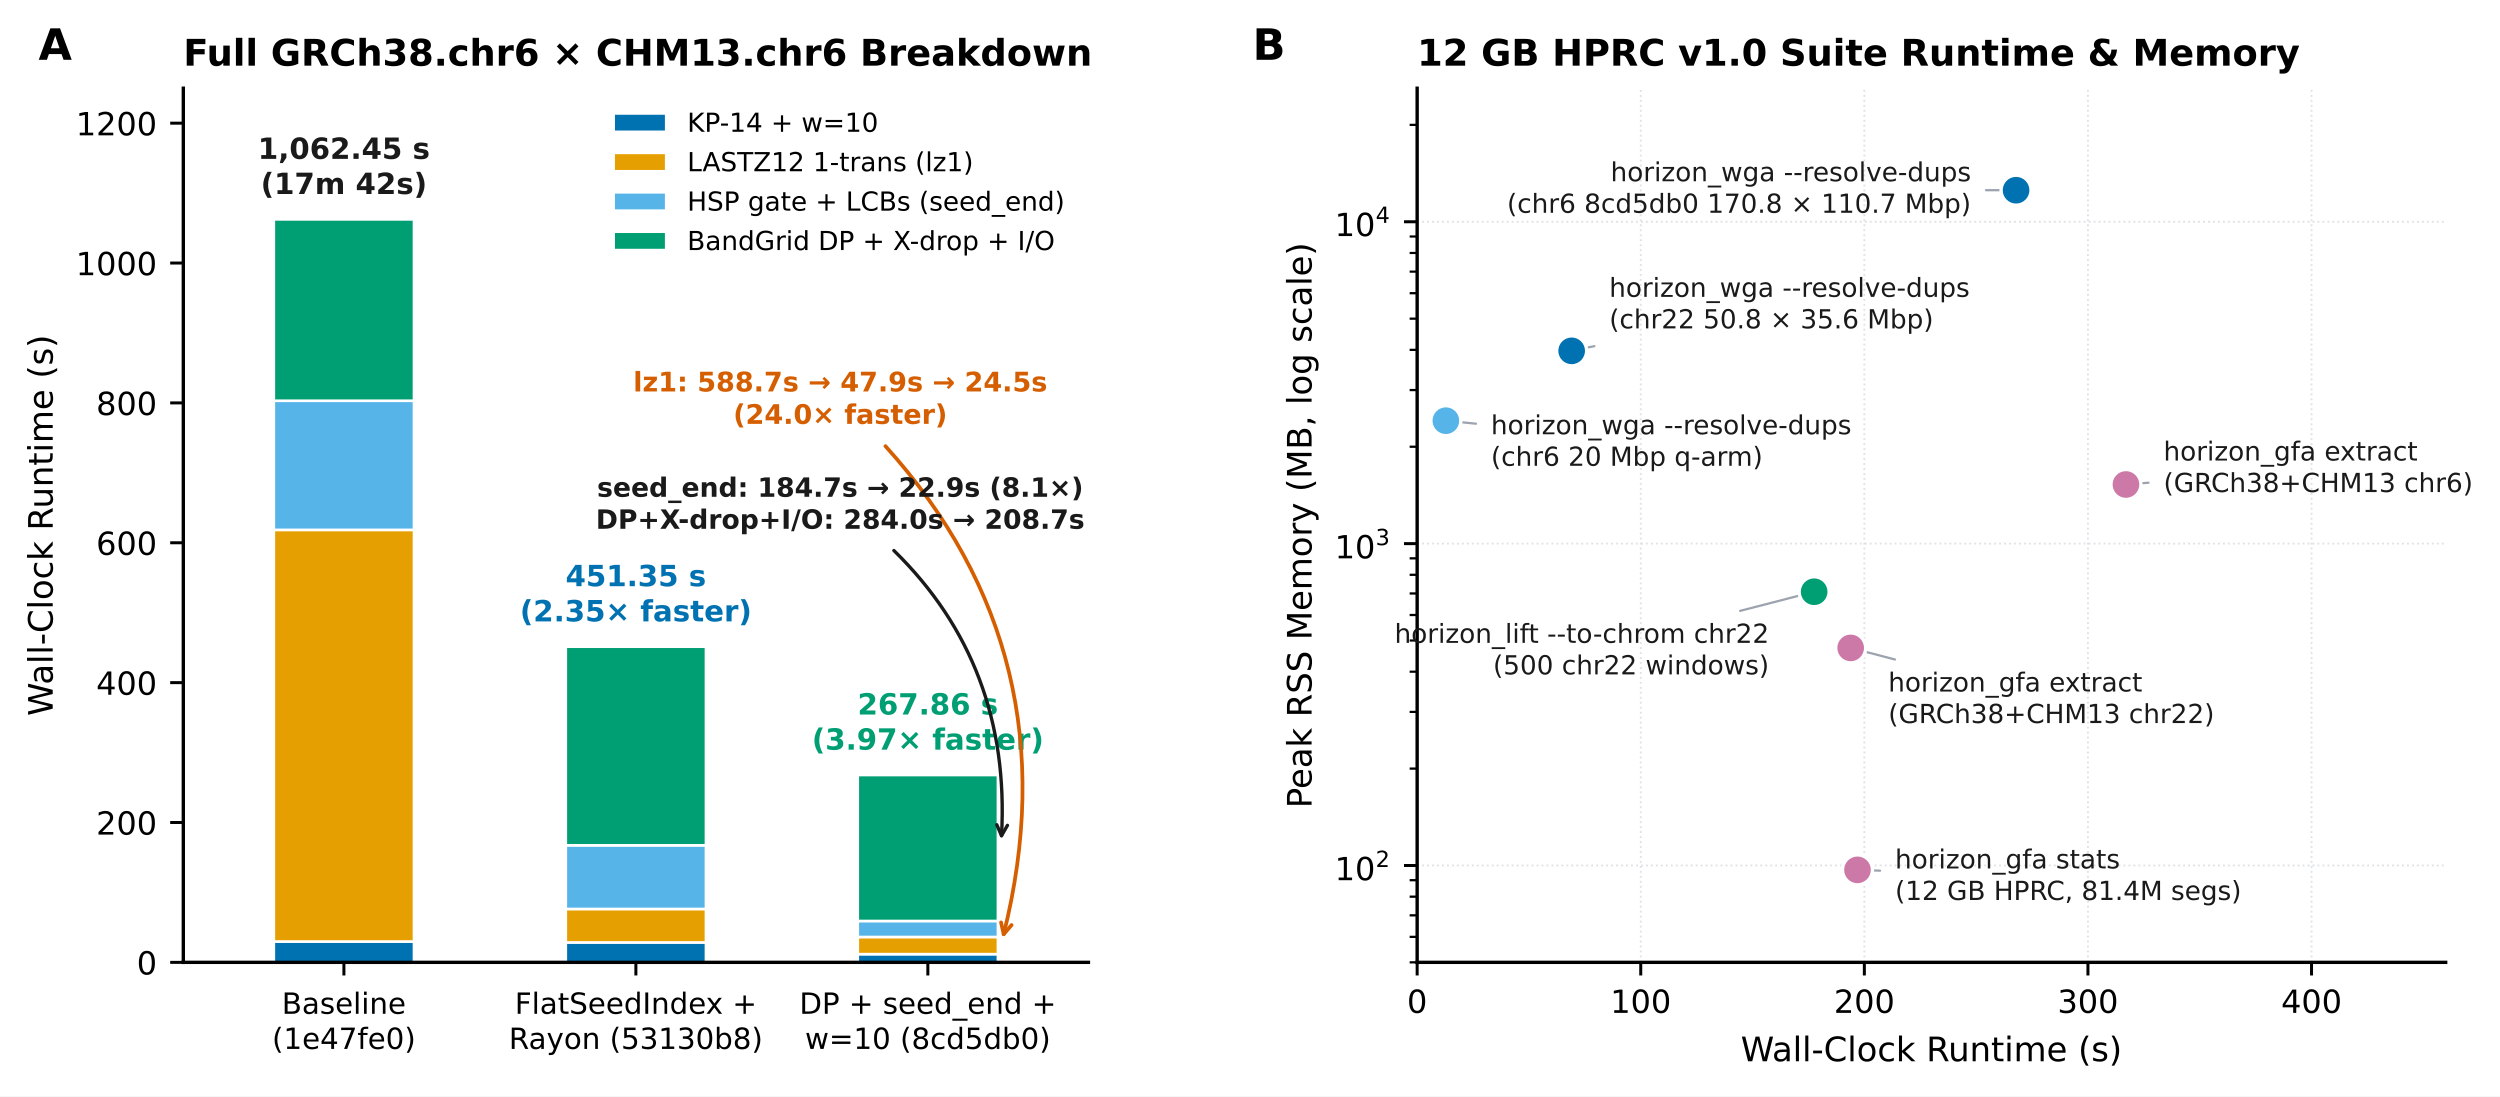
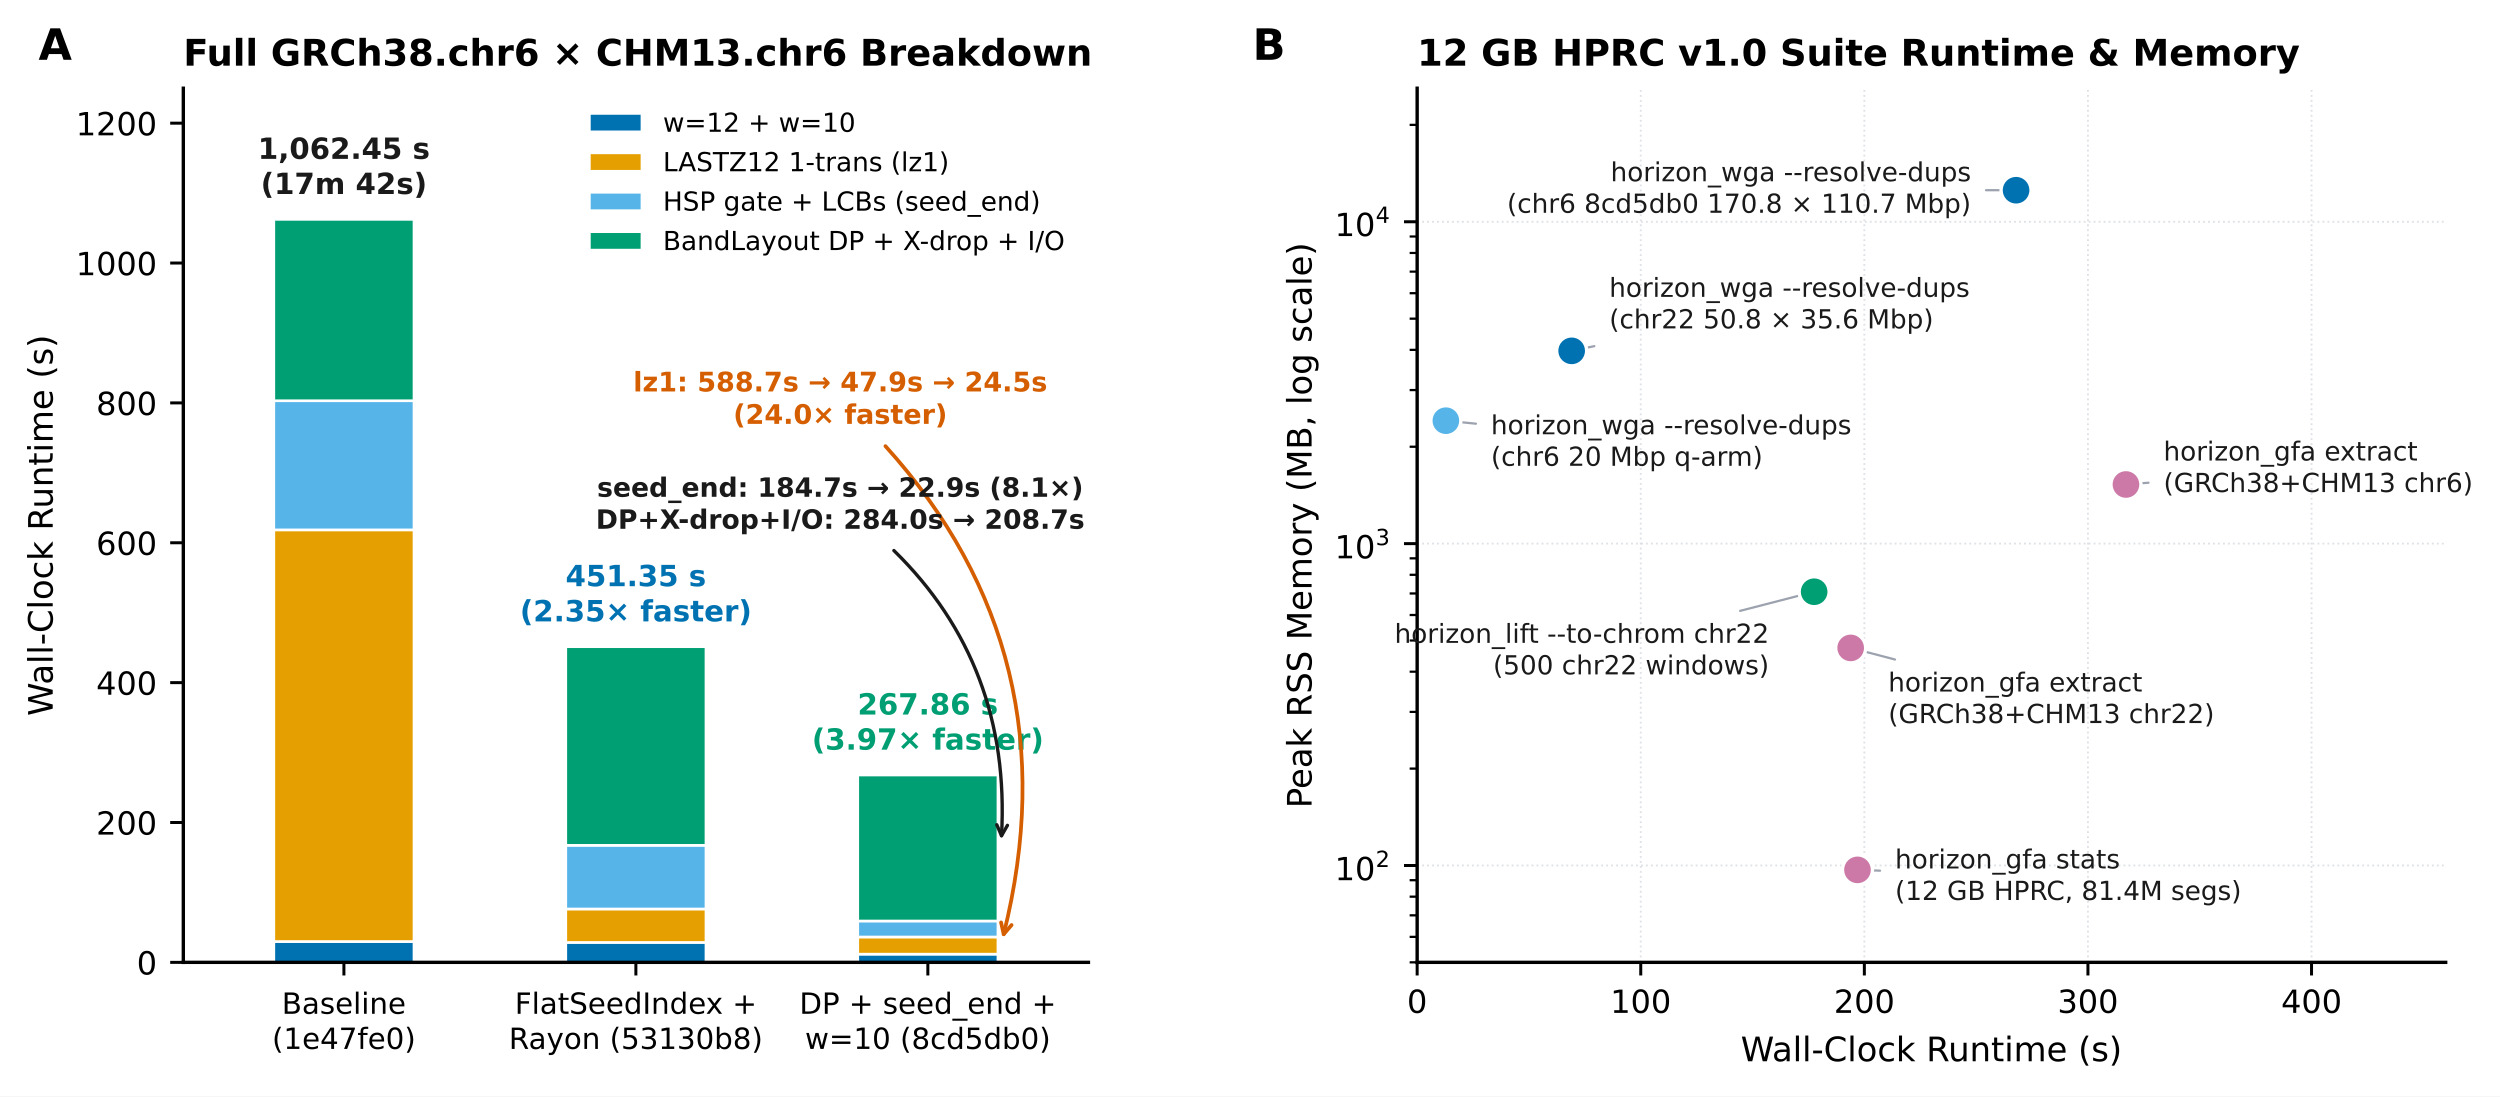
<svg xmlns="http://www.w3.org/2000/svg" xmlns:xlink="http://www.w3.org/1999/xlink" width="665.941pt" height="292.048pt" viewBox="0 0 665.941 292.048" version="1.1">
  <defs>
    <style type="text/css">*{stroke-linejoin: round; stroke-linecap: butt}</style>
  </defs>
  <g id="figure_1">
    <g id="patch_1">
      <path d="M 0 292.048  L 665.941 292.048  L 665.941 0  L 0 0  z " style="fill: #ffffff" />
    </g>
    <g id="axes_1">
      <g id="patch_2">
        <path d="M 48.833 256.347  L 289.933 256.347  L 289.933 23.499  L 48.833 23.499  z " style="fill: #ffffff" />
      </g>
      <g id="patch_3">
-         <path d="M 72.943 256.347  L 110.275 256.347  L 110.275 250.8  L 72.943 250.8  z " clip-path="url(#pcde3b44e47)" style="fill: #0072b2; stroke: #ffffff; stroke-width: 0.7; stroke-linejoin: miter" />
+         <path d="M 72.943 256.347  L 110.275 256.347  L 110.275 250.8  L 72.943 250.8  z " clip-path="url(#p9122eae757)" style="fill: #0072b2; stroke: #ffffff; stroke-width: 0.7; stroke-linejoin: miter" />
      </g>
      <g id="patch_4">
-         <path d="M 150.717 256.347  L 188.049 256.347  L 188.049 251.046  L 150.717 251.046  z " clip-path="url(#pcde3b44e47)" style="fill: #0072b2; stroke: #ffffff; stroke-width: 0.7; stroke-linejoin: miter" />
+         <path d="M 150.717 256.347  L 188.049 256.347  L 188.049 251.046  L 150.717 251.046  z " clip-path="url(#p9122eae757)" style="fill: #0072b2; stroke: #ffffff; stroke-width: 0.7; stroke-linejoin: miter" />
      </g>
      <g id="patch_5">
-         <path d="M 228.491 256.347  L 265.823 256.347  L 265.823 254.162  L 228.491 254.162  z " clip-path="url(#pcde3b44e47)" style="fill: #0072b2; stroke: #ffffff; stroke-width: 0.7; stroke-linejoin: miter" />
+         <path d="M 228.491 256.347  L 265.823 256.347  L 265.823 254.162  L 228.491 254.162  z " clip-path="url(#p9122eae757)" style="fill: #0072b2; stroke: #ffffff; stroke-width: 0.7; stroke-linejoin: miter" />
      </g>
      <g id="patch_6">
-         <path d="M 72.943 250.8  L 110.275 250.8  L 110.275 141.143  L 72.943 141.143  z " clip-path="url(#pcde3b44e47)" style="fill: #e69f00; stroke: #ffffff; stroke-width: 0.7; stroke-linejoin: miter" />
+         <path d="M 72.943 250.8  L 110.275 250.8  L 110.275 141.143  L 72.943 141.143  z " clip-path="url(#p9122eae757)" style="fill: #e69f00; stroke: #ffffff; stroke-width: 0.7; stroke-linejoin: miter" />
      </g>
      <g id="patch_7">
-         <path d="M 150.717 251.046  L 188.049 251.046  L 188.049 242.129  L 150.717 242.129  z " clip-path="url(#pcde3b44e47)" style="fill: #e69f00; stroke: #ffffff; stroke-width: 0.7; stroke-linejoin: miter" />
+         <path d="M 150.717 251.046  L 188.049 251.046  L 188.049 242.129  L 150.717 242.129  z " clip-path="url(#p9122eae757)" style="fill: #e69f00; stroke: #ffffff; stroke-width: 0.7; stroke-linejoin: miter" />
      </g>
      <g id="patch_8">
-         <path d="M 228.491 254.162  L 265.823 254.162  L 265.823 249.591  L 228.491 249.591  z " clip-path="url(#pcde3b44e47)" style="fill: #e69f00; stroke: #ffffff; stroke-width: 0.7; stroke-linejoin: miter" />
+         <path d="M 228.491 254.162  L 265.823 254.162  L 265.823 249.591  L 228.491 249.591  z " clip-path="url(#p9122eae757)" style="fill: #e69f00; stroke: #ffffff; stroke-width: 0.7; stroke-linejoin: miter" />
      </g>
      <g id="patch_9">
-         <path d="M 72.943 141.143  L 110.275 141.143  L 110.275 106.747  L 72.943 106.747  z " clip-path="url(#pcde3b44e47)" style="fill: #56b4e9; stroke: #ffffff; stroke-width: 0.7; stroke-linejoin: miter" />
+         <path d="M 72.943 141.143  L 110.275 141.143  L 110.275 106.747  L 72.943 106.747  z " clip-path="url(#p9122eae757)" style="fill: #56b4e9; stroke: #ffffff; stroke-width: 0.7; stroke-linejoin: miter" />
      </g>
      <g id="patch_10">
-         <path d="M 150.717 242.129  L 188.049 242.129  L 188.049 225.17  L 150.717 225.17  z " clip-path="url(#pcde3b44e47)" style="fill: #56b4e9; stroke: #ffffff; stroke-width: 0.7; stroke-linejoin: miter" />
+         <path d="M 150.717 242.129  L 188.049 242.129  L 188.049 225.17  L 150.717 225.17  z " clip-path="url(#p9122eae757)" style="fill: #56b4e9; stroke: #ffffff; stroke-width: 0.7; stroke-linejoin: miter" />
      </g>
      <g id="patch_11">
-         <path d="M 228.491 249.591  L 265.823 249.591  L 265.823 245.329  L 228.491 245.329  z " clip-path="url(#pcde3b44e47)" style="fill: #56b4e9; stroke: #ffffff; stroke-width: 0.7; stroke-linejoin: miter" />
+         <path d="M 228.491 249.591  L 265.823 249.591  L 265.823 245.329  L 228.491 245.329  z " clip-path="url(#p9122eae757)" style="fill: #56b4e9; stroke: #ffffff; stroke-width: 0.7; stroke-linejoin: miter" />
      </g>
      <g id="patch_12">
-         <path d="M 72.943 106.747  L 110.275 106.747  L 110.275 58.436  L 72.943 58.436  z " clip-path="url(#pcde3b44e47)" style="fill: #009e73; stroke: #ffffff; stroke-width: 0.7; stroke-linejoin: miter" />
+         <path d="M 72.943 106.747  L 110.275 106.747  L 110.275 58.436  L 72.943 58.436  z " clip-path="url(#p9122eae757)" style="fill: #009e73; stroke: #ffffff; stroke-width: 0.7; stroke-linejoin: miter" />
      </g>
      <g id="patch_13">
-         <path d="M 150.717 225.17  L 188.049 225.17  L 188.049 172.271  L 150.717 172.271  z " clip-path="url(#pcde3b44e47)" style="fill: #009e73; stroke: #ffffff; stroke-width: 0.7; stroke-linejoin: miter" />
+         <path d="M 150.717 225.17  L 188.049 225.17  L 188.049 172.271  L 150.717 172.271  z " clip-path="url(#p9122eae757)" style="fill: #009e73; stroke: #ffffff; stroke-width: 0.7; stroke-linejoin: miter" />
      </g>
      <g id="patch_14">
-         <path d="M 228.491 245.329  L 265.823 245.329  L 265.823 206.451  L 228.491 206.451  z " clip-path="url(#pcde3b44e47)" style="fill: #009e73; stroke: #ffffff; stroke-width: 0.7; stroke-linejoin: miter" />
+         <path d="M 228.491 245.329  L 265.823 245.329  L 265.823 206.451  L 228.491 206.451  z " clip-path="url(#p9122eae757)" style="fill: #009e73; stroke: #ffffff; stroke-width: 0.7; stroke-linejoin: miter" />
      </g>
      <g id="matplotlib.axis_1">
        <g id="xtick_1">
          <g id="line2d_1">
            <defs>
-               <path id="m3765f1ab04" d="M 0 0  L 0 3.5  " style="stroke: #000000; stroke-width: 0.8" />
+               <path id="m1810750695" d="M 0 0  L 0 3.5  " style="stroke: #000000; stroke-width: 0.8" />
            </defs>
            <g>
-               <use xlink:href="#m3765f1ab04" x="91.609" y="256.347" style="stroke: #000000; stroke-width: 0.8" />
+               <use xlink:href="#m1810750695" x="91.609" y="256.347" style="stroke: #000000; stroke-width: 0.8" />
            </g>
          </g>
          <g id="text_1">
            <text style="font-size: 7.8px; font-family: 'DejaVu Sans', 'Arial', 'Helvetica', sans-serif" transform="translate(75.07359 270.0549)">Baseline</text>
            <text style="font-size: 7.8px; font-family: 'DejaVu Sans', 'Arial', 'Helvetica', sans-serif" transform="translate(72.4679 279.417)">(1e47fe0)</text>
          </g>
        </g>
        <g id="xtick_2">
          <g id="line2d_2">
            <g>
-               <use xlink:href="#m3765f1ab04" x="169.383" y="256.347" style="stroke: #000000; stroke-width: 0.8" />
+               <use xlink:href="#m1810750695" x="169.383" y="256.347" style="stroke: #000000; stroke-width: 0.8" />
            </g>
          </g>
          <g id="text_2">
            <text style="font-size: 7.8px; font-family: 'DejaVu Sans', 'Arial', 'Helvetica', sans-serif" transform="translate(137.1411 270.0549)">FlatSeedIndex +</text>
            <text style="font-size: 7.8px; font-family: 'DejaVu Sans', 'Arial', 'Helvetica', sans-serif" transform="translate(135.5561 279.417)">Rayon (53130b8)</text>
          </g>
        </g>
        <g id="xtick_3">
          <g id="line2d_3">
            <g>
-               <use xlink:href="#m3765f1ab04" x="247.157" y="256.347" style="stroke: #000000; stroke-width: 0.8" />
+               <use xlink:href="#m1810750695" x="247.157" y="256.347" style="stroke: #000000; stroke-width: 0.8" />
            </g>
          </g>
          <g id="text_3">
            <text style="font-size: 7.8px; font-family: 'DejaVu Sans', 'Arial', 'Helvetica', sans-serif" transform="translate(212.9439 270.0549)">DP + seed_end +</text>
            <text style="font-size: 7.8px; font-family: 'DejaVu Sans', 'Arial', 'Helvetica', sans-serif" transform="translate(214.4381 279.417)">w=10 (8cd5db0)</text>
          </g>
        </g>
      </g>
      <g id="matplotlib.axis_2">
        <g id="ytick_1">
          <g id="line2d_4">
            <defs>
-               <path id="m24646a1b8f" d="M 0 0  L -3.5 0  " style="stroke: #000000; stroke-width: 0.8" />
+               <path id="mf5590e91df" d="M 0 0  L -3.5 0  " style="stroke: #000000; stroke-width: 0.8" />
            </defs>
            <g>
-               <use xlink:href="#m24646a1b8f" x="48.833" y="256.347" style="stroke: #000000; stroke-width: 0.8" />
+               <use xlink:href="#mf5590e91df" x="48.833" y="256.347" style="stroke: #000000; stroke-width: 0.8" />
            </g>
          </g>
          <g id="text_4">
            <text style="font-size: 8.5px; font-family: 'DejaVu Sans', 'Arial', 'Helvetica', sans-serif; text-anchor: end" x="41.833" y="259.576" transform="rotate(-0 41.8332 259.5764)">0</text>
          </g>
        </g>
        <g id="ytick_2">
          <g id="line2d_5">
            <g>
-               <use xlink:href="#m24646a1b8f" x="48.833" y="219.092" style="stroke: #000000; stroke-width: 0.8" />
+               <use xlink:href="#mf5590e91df" x="48.833" y="219.092" style="stroke: #000000; stroke-width: 0.8" />
            </g>
          </g>
          <g id="text_5">
            <text style="font-size: 8.5px; font-family: 'DejaVu Sans', 'Arial', 'Helvetica', sans-serif; text-anchor: end" x="41.833" y="222.321" transform="rotate(-0 41.8332 222.3207)">200</text>
          </g>
        </g>
        <g id="ytick_3">
          <g id="line2d_6">
            <g>
-               <use xlink:href="#m24646a1b8f" x="48.833" y="181.836" style="stroke: #000000; stroke-width: 0.8" />
+               <use xlink:href="#mf5590e91df" x="48.833" y="181.836" style="stroke: #000000; stroke-width: 0.8" />
            </g>
          </g>
          <g id="text_6">
            <text style="font-size: 8.5px; font-family: 'DejaVu Sans', 'Arial', 'Helvetica', sans-serif; text-anchor: end" x="41.833" y="185.065" transform="rotate(-0 41.8332 185.065)">400</text>
          </g>
        </g>
        <g id="ytick_4">
          <g id="line2d_7">
            <g>
-               <use xlink:href="#m24646a1b8f" x="48.833" y="144.58" style="stroke: #000000; stroke-width: 0.8" />
+               <use xlink:href="#mf5590e91df" x="48.833" y="144.58" style="stroke: #000000; stroke-width: 0.8" />
            </g>
          </g>
          <g id="text_7">
            <text style="font-size: 8.5px; font-family: 'DejaVu Sans', 'Arial', 'Helvetica', sans-serif; text-anchor: end" x="41.833" y="147.809" transform="rotate(-0 41.8332 147.8093)">600</text>
          </g>
        </g>
        <g id="ytick_5">
          <g id="line2d_8">
            <g>
-               <use xlink:href="#m24646a1b8f" x="48.833" y="107.325" style="stroke: #000000; stroke-width: 0.8" />
+               <use xlink:href="#mf5590e91df" x="48.833" y="107.325" style="stroke: #000000; stroke-width: 0.8" />
            </g>
          </g>
          <g id="text_8">
            <text style="font-size: 8.5px; font-family: 'DejaVu Sans', 'Arial', 'Helvetica', sans-serif; text-anchor: end" x="41.833" y="110.554" transform="rotate(-0 41.8332 110.5536)">800</text>
          </g>
        </g>
        <g id="ytick_6">
          <g id="line2d_9">
            <g>
-               <use xlink:href="#m24646a1b8f" x="48.833" y="70.069" style="stroke: #000000; stroke-width: 0.8" />
+               <use xlink:href="#mf5590e91df" x="48.833" y="70.069" style="stroke: #000000; stroke-width: 0.8" />
            </g>
          </g>
          <g id="text_9">
            <text style="font-size: 8.5px; font-family: 'DejaVu Sans', 'Arial', 'Helvetica', sans-serif; text-anchor: end" x="41.833" y="73.298" transform="rotate(-0 41.8332 73.29796)">1000</text>
          </g>
        </g>
        <g id="ytick_7">
          <g id="line2d_10">
            <g>
-               <use xlink:href="#m24646a1b8f" x="48.833" y="32.813" style="stroke: #000000; stroke-width: 0.8" />
+               <use xlink:href="#mf5590e91df" x="48.833" y="32.813" style="stroke: #000000; stroke-width: 0.8" />
            </g>
          </g>
          <g id="text_10">
            <text style="font-size: 8.5px; font-family: 'DejaVu Sans', 'Arial', 'Helvetica', sans-serif; text-anchor: end" x="41.833" y="36.042" transform="rotate(-0 41.8332 36.04228)">1200</text>
          </g>
        </g>
        <g id="text_11">
          <text style="font-size: 9px; font-family: 'DejaVu Sans', 'Arial', 'Helvetica', sans-serif; text-anchor: middle" x="14.039" y="139.923" transform="rotate(-90 14.03859 139.9234)">Wall-Clock Runtime (s)</text>
        </g>
      </g>
      <g id="patch_15">
        <path d="M 48.833 256.347  L 48.833 23.499  " style="fill: none; stroke: #000000; stroke-width: 0.9; stroke-linejoin: miter; stroke-linecap: square" />
      </g>
      <g id="patch_16">
        <path d="M 48.833 256.347  L 289.933 256.347  " style="fill: none; stroke: #000000; stroke-width: 0.9; stroke-linejoin: miter; stroke-linecap: square" />
      </g>
      <g id="text_12">
        <text style="font-weight: 700; font-size: 7.8px; font-family: 'DejaVu Sans', 'Arial', 'Helvetica', sans-serif; fill: #1a1a1a" transform="translate(68.68612 42.32164)">1,062.45 s</text>
        <text style="font-weight: 700; font-size: 7.8px; font-family: 'DejaVu Sans', 'Arial', 'Helvetica', sans-serif; fill: #1a1a1a" transform="translate(69.44723 51.68316)">(17m 42s)</text>
      </g>
      <g id="text_13">
        <text style="font-weight: 700; font-size: 7.8px; font-family: 'DejaVu Sans', 'Arial', 'Helvetica', sans-serif; fill: #0072b2" transform="translate(150.6552 156.1558)">451.35 s</text>
        <text style="font-weight: 700; font-size: 7.8px; font-family: 'DejaVu Sans', 'Arial', 'Helvetica', sans-serif; fill: #0072b2" transform="translate(138.4884 165.5179)">(2.35× faster)</text>
      </g>
      <g id="text_14">
        <text style="font-weight: 700; font-size: 7.8px; font-family: 'DejaVu Sans', 'Arial', 'Helvetica', sans-serif; fill: #009e73" transform="translate(228.4293 190.336)">267.86 s</text>
        <text style="font-weight: 700; font-size: 7.8px; font-family: 'DejaVu Sans', 'Arial', 'Helvetica', sans-serif; fill: #009e73" transform="translate(216.2626 199.6981)">(3.97× faster)</text>
      </g>
      <g id="patch_17">
        <path d="M 235.863 118.841  Q 285.92 174.241 267.363 248.856  " style="fill: none; stroke: #d55e00; stroke-linecap: round" />
        <path d="M 269.455 246.409  L 267.363 248.856  L 266.66 245.713  " style="fill: none; stroke: #d55e00; stroke-linecap: round" />
      </g>
      <g id="text_15">
        <text style="font-weight: 700; font-size: 7.2px; font-family: 'DejaVu Sans', 'Arial', 'Helvetica', sans-serif; fill: #d55e00" transform="translate(168.6736 104.271)">lz1: 588.7s → 47.9s → 24.5s</text>
        <text style="font-weight: 700; font-size: 7.2px; font-family: 'DejaVu Sans', 'Arial', 'Helvetica', sans-serif; fill: #d55e00" transform="translate(195.3068 112.913)">(24.0× faster)</text>
      </g>
      <g id="patch_18">
        <path d="M 238.114 146.657  Q 269.306 177.187 266.783 222.611  " style="fill: none; stroke: #1a1a1a; stroke-width: 0.9; stroke-linecap: round" />
        <path d="M 268.358 219.854  L 266.783 222.611  L 265.522 219.697  " style="fill: none; stroke: #1a1a1a; stroke-width: 0.9; stroke-linecap: round" />
      </g>
      <g id="text_16">
        <text style="font-weight: 700; font-size: 7.1px; font-family: 'DejaVu Sans', 'Arial', 'Helvetica', sans-serif; fill: #1a1a1a" transform="translate(159.0458 132.3328)">seed_end: 184.7s → 22.9s (8.1×)</text>
        <text style="font-weight: 700; font-size: 7.1px; font-family: 'DejaVu Sans', 'Arial', 'Helvetica', sans-serif; fill: #1a1a1a" transform="translate(158.7141 140.8548)">DP+X-drop+I/O: 284.0s → 208.7s</text>
      </g>
      <g id="text_17">
        <text style="font-weight: 700; font-size: 11.5px; font-family: 'DejaVu Sans', 'Arial', 'Helvetica', sans-serif; text-anchor: start" x="10.257" y="15.937" transform="rotate(-0 10.25723 15.93731)">A</text>
      </g>
      <g id="text_18">
        <text style="font-weight: 700; font-size: 9.8px; font-family: 'DejaVu Sans', 'Arial', 'Helvetica', sans-serif; text-anchor: start" x="48.833" y="17.499" transform="rotate(-0 48.8332 17.49936)">Full GRCh38.chr6 × CHM13.chr6 Breakdown</text>
      </g>
      <g id="legend_1">
        <g id="patch_19">
-           <path d="M 163.463 35.118  L 177.463 35.118  L 177.463 30.218  L 163.463 30.218  z " style="fill: #0072b2; stroke: #ffffff; stroke-width: 0.7; stroke-linejoin: miter" />
+           <path d="M 156.999 35.118  L 170.999 35.118  L 170.999 30.218  L 156.999 30.218  z " style="fill: #0072b2; stroke: #ffffff; stroke-width: 0.7; stroke-linejoin: miter" />
        </g>
        <g id="text_19">
-           <text style="font-size: 7px; font-family: 'DejaVu Sans', 'Arial', 'Helvetica', sans-serif; text-anchor: start" x="183.063" y="35.118" transform="rotate(-0 183.0627 35.11827)">KP-14 + w=10</text>
+           <text style="font-size: 7px; font-family: 'DejaVu Sans', 'Arial', 'Helvetica', sans-serif; text-anchor: start" x="176.599" y="35.118" transform="rotate(-0 176.5987 35.11827)">w=12 + w=10</text>
        </g>
        <g id="patch_20">
-           <path d="M 163.463 45.619  L 177.463 45.619  L 177.463 40.719  L 163.463 40.719  z " style="fill: #e69f00; stroke: #ffffff; stroke-width: 0.7; stroke-linejoin: miter" />
+           <path d="M 156.999 45.619  L 170.999 45.619  L 170.999 40.719  L 156.999 40.719  z " style="fill: #e69f00; stroke: #ffffff; stroke-width: 0.7; stroke-linejoin: miter" />
        </g>
        <g id="text_20">
-           <text style="font-size: 7px; font-family: 'DejaVu Sans', 'Arial', 'Helvetica', sans-serif; text-anchor: start" x="183.063" y="45.619" transform="rotate(-0 183.0627 45.61881)">LASTZ12 1-trans (lz1)</text>
+           <text style="font-size: 7px; font-family: 'DejaVu Sans', 'Arial', 'Helvetica', sans-serif; text-anchor: start" x="176.599" y="45.619" transform="rotate(-0 176.5987 45.61881)">LASTZ12 1-trans (lz1)</text>
        </g>
        <g id="patch_21">
-           <path d="M 163.463 56.119  L 177.463 56.119  L 177.463 51.219  L 163.463 51.219  z " style="fill: #56b4e9; stroke: #ffffff; stroke-width: 0.7; stroke-linejoin: miter" />
+           <path d="M 156.999 56.119  L 170.999 56.119  L 170.999 51.219  L 156.999 51.219  z " style="fill: #56b4e9; stroke: #ffffff; stroke-width: 0.7; stroke-linejoin: miter" />
        </g>
        <g id="text_21">
-           <text style="font-size: 7px; font-family: 'DejaVu Sans', 'Arial', 'Helvetica', sans-serif; text-anchor: start" x="183.063" y="56.119" transform="rotate(-0 183.0627 56.11936)">HSP gate + LCBs (seed_end)</text>
+           <text style="font-size: 7px; font-family: 'DejaVu Sans', 'Arial', 'Helvetica', sans-serif; text-anchor: start" x="176.599" y="56.119" transform="rotate(-0 176.5987 56.11936)">HSP gate + LCBs (seed_end)</text>
        </g>
        <g id="patch_22">
-           <path d="M 163.463 66.62  L 177.463 66.62  L 177.463 61.72  L 163.463 61.72  z " style="fill: #009e73; stroke: #ffffff; stroke-width: 0.7; stroke-linejoin: miter" />
+           <path d="M 156.999 66.62  L 170.999 66.62  L 170.999 61.72  L 156.999 61.72  z " style="fill: #009e73; stroke: #ffffff; stroke-width: 0.7; stroke-linejoin: miter" />
        </g>
        <g id="text_22">
-           <text style="font-size: 7px; font-family: 'DejaVu Sans', 'Arial', 'Helvetica', sans-serif; text-anchor: start" x="183.063" y="66.62" transform="rotate(-0 183.0627 66.61991)">BandGrid DP + X-drop + I/O</text>
+           <text style="font-size: 7px; font-family: 'DejaVu Sans', 'Arial', 'Helvetica', sans-serif; text-anchor: start" x="176.599" y="66.62" transform="rotate(-0 176.5987 66.61991)">BandLayout DP + X-drop + I/O</text>
        </g>
      </g>
    </g>
    <g id="axes_2">
      <g id="patch_23">
        <path d="M 377.496 256.347  L 651.473 256.347  L 651.473 23.499  L 377.496 23.499  z " style="fill: #ffffff" />
      </g>
      <g id="matplotlib.axis_3">
        <g id="xtick_4">
          <g id="line2d_11">
-             <path d="M 377.496 256.347  L 377.496 23.499  " clip-path="url(#p27f474e99d)" style="fill: none; stroke-dasharray: 0.5,0.825; stroke-dashoffset: 0; stroke: #d1d5db; stroke-opacity: 0.7; stroke-width: 0.5" />
+             <path d="M 377.496 256.347  L 377.496 23.499  " clip-path="url(#p3d4a94bf5c)" style="fill: none; stroke-dasharray: 0.5,0.825; stroke-dashoffset: 0; stroke: #d1d5db; stroke-opacity: 0.7; stroke-width: 0.5" />
          </g>
          <g id="line2d_12">
            <g>
-               <use xlink:href="#m3765f1ab04" x="377.496" y="256.347" style="stroke: #000000; stroke-width: 0.8" />
+               <use xlink:href="#m1810750695" x="377.496" y="256.347" style="stroke: #000000; stroke-width: 0.8" />
            </g>
          </g>
          <g id="text_23">
            <text style="font-size: 8.5px; font-family: 'DejaVu Sans', 'Arial', 'Helvetica', sans-serif; text-anchor: middle" x="377.496" y="269.805" transform="rotate(-0 377.4961 269.8054)">0</text>
          </g>
        </g>
        <g id="xtick_5">
          <g id="line2d_13">
-             <path d="M 437.056 256.347  L 437.056 23.499  " clip-path="url(#p27f474e99d)" style="fill: none; stroke-dasharray: 0.5,0.825; stroke-dashoffset: 0; stroke: #d1d5db; stroke-opacity: 0.7; stroke-width: 0.5" />
+             <path d="M 437.056 256.347  L 437.056 23.499  " clip-path="url(#p3d4a94bf5c)" style="fill: none; stroke-dasharray: 0.5,0.825; stroke-dashoffset: 0; stroke: #d1d5db; stroke-opacity: 0.7; stroke-width: 0.5" />
          </g>
          <g id="line2d_14">
            <g>
-               <use xlink:href="#m3765f1ab04" x="437.056" y="256.347" style="stroke: #000000; stroke-width: 0.8" />
+               <use xlink:href="#m1810750695" x="437.056" y="256.347" style="stroke: #000000; stroke-width: 0.8" />
            </g>
          </g>
          <g id="text_24">
            <text style="font-size: 8.5px; font-family: 'DejaVu Sans', 'Arial', 'Helvetica', sans-serif; text-anchor: middle" x="437.056" y="269.805" transform="rotate(-0 437.0564 269.8054)">100</text>
          </g>
        </g>
        <g id="xtick_6">
          <g id="line2d_15">
-             <path d="M 496.617 256.347  L 496.617 23.499  " clip-path="url(#p27f474e99d)" style="fill: none; stroke-dasharray: 0.5,0.825; stroke-dashoffset: 0; stroke: #d1d5db; stroke-opacity: 0.7; stroke-width: 0.5" />
+             <path d="M 496.617 256.347  L 496.617 23.499  " clip-path="url(#p3d4a94bf5c)" style="fill: none; stroke-dasharray: 0.5,0.825; stroke-dashoffset: 0; stroke: #d1d5db; stroke-opacity: 0.7; stroke-width: 0.5" />
          </g>
          <g id="line2d_16">
            <g>
-               <use xlink:href="#m3765f1ab04" x="496.617" y="256.347" style="stroke: #000000; stroke-width: 0.8" />
+               <use xlink:href="#m1810750695" x="496.617" y="256.347" style="stroke: #000000; stroke-width: 0.8" />
            </g>
          </g>
          <g id="text_25">
            <text style="font-size: 8.5px; font-family: 'DejaVu Sans', 'Arial', 'Helvetica', sans-serif; text-anchor: middle" x="496.617" y="269.805" transform="rotate(-0 496.6166 269.8054)">200</text>
          </g>
        </g>
        <g id="xtick_7">
          <g id="line2d_17">
-             <path d="M 556.177 256.347  L 556.177 23.499  " clip-path="url(#p27f474e99d)" style="fill: none; stroke-dasharray: 0.5,0.825; stroke-dashoffset: 0; stroke: #d1d5db; stroke-opacity: 0.7; stroke-width: 0.5" />
+             <path d="M 556.177 256.347  L 556.177 23.499  " clip-path="url(#p3d4a94bf5c)" style="fill: none; stroke-dasharray: 0.5,0.825; stroke-dashoffset: 0; stroke: #d1d5db; stroke-opacity: 0.7; stroke-width: 0.5" />
          </g>
          <g id="line2d_18">
            <g>
-               <use xlink:href="#m3765f1ab04" x="556.177" y="256.347" style="stroke: #000000; stroke-width: 0.8" />
+               <use xlink:href="#m1810750695" x="556.177" y="256.347" style="stroke: #000000; stroke-width: 0.8" />
            </g>
          </g>
          <g id="text_26">
            <text style="font-size: 8.5px; font-family: 'DejaVu Sans', 'Arial', 'Helvetica', sans-serif; text-anchor: middle" x="556.177" y="269.805" transform="rotate(-0 556.1768 269.8054)">300</text>
          </g>
        </g>
        <g id="xtick_8">
          <g id="line2d_19">
-             <path d="M 615.737 256.347  L 615.737 23.499  " clip-path="url(#p27f474e99d)" style="fill: none; stroke-dasharray: 0.5,0.825; stroke-dashoffset: 0; stroke: #d1d5db; stroke-opacity: 0.7; stroke-width: 0.5" />
+             <path d="M 615.737 256.347  L 615.737 23.499  " clip-path="url(#p3d4a94bf5c)" style="fill: none; stroke-dasharray: 0.5,0.825; stroke-dashoffset: 0; stroke: #d1d5db; stroke-opacity: 0.7; stroke-width: 0.5" />
          </g>
          <g id="line2d_20">
            <g>
-               <use xlink:href="#m3765f1ab04" x="615.737" y="256.347" style="stroke: #000000; stroke-width: 0.8" />
+               <use xlink:href="#m1810750695" x="615.737" y="256.347" style="stroke: #000000; stroke-width: 0.8" />
            </g>
          </g>
          <g id="text_27">
            <text style="font-size: 8.5px; font-family: 'DejaVu Sans', 'Arial', 'Helvetica', sans-serif; text-anchor: middle" x="615.737" y="269.805" transform="rotate(-0 615.7371 269.8054)">400</text>
          </g>
        </g>
        <g id="text_28">
          <text style="font-size: 9px; font-family: 'DejaVu Sans', 'Arial', 'Helvetica', sans-serif; text-anchor: middle" x="514.485" y="282.686" transform="rotate(-0 514.4847 282.686)">Wall-Clock Runtime (s)</text>
        </g>
      </g>
      <g id="matplotlib.axis_4">
        <g id="ytick_8">
          <g id="line2d_21">
-             <path d="M 377.496 230.54  L 651.473 230.54  " clip-path="url(#p27f474e99d)" style="fill: none; stroke-dasharray: 0.5,0.825; stroke-dashoffset: 0; stroke: #d1d5db; stroke-opacity: 0.7; stroke-width: 0.5" />
+             <path d="M 377.496 230.54  L 651.473 230.54  " clip-path="url(#p3d4a94bf5c)" style="fill: none; stroke-dasharray: 0.5,0.825; stroke-dashoffset: 0; stroke: #d1d5db; stroke-opacity: 0.7; stroke-width: 0.5" />
          </g>
          <g id="line2d_22">
            <g>
-               <use xlink:href="#m24646a1b8f" x="377.496" y="230.54" style="stroke: #000000; stroke-width: 0.8" />
+               <use xlink:href="#mf5590e91df" x="377.496" y="230.54" style="stroke: #000000; stroke-width: 0.8" />
            </g>
          </g>
          <g id="text_29">
            <g transform="translate(355.5361 234.5345)">
              <text>
                <tspan x="0" y="-0.071" style="font-size: 8.5px; font-family: 'DejaVu Sans'">1</tspan>
                <tspan x="5.408" y="-0.071" style="font-size: 8.5px; font-family: 'DejaVu Sans'">0</tspan>
                <tspan x="10.897" y="-3.581" style="font-size: 5.95px; font-family: 'DejaVu Sans'">2</tspan>
              </text>
            </g>
          </g>
        </g>
        <g id="ytick_9">
          <g id="line2d_23">
-             <path d="M 377.496 144.808  L 651.473 144.808  " clip-path="url(#p27f474e99d)" style="fill: none; stroke-dasharray: 0.5,0.825; stroke-dashoffset: 0; stroke: #d1d5db; stroke-opacity: 0.7; stroke-width: 0.5" />
+             <path d="M 377.496 144.808  L 651.473 144.808  " clip-path="url(#p3d4a94bf5c)" style="fill: none; stroke-dasharray: 0.5,0.825; stroke-dashoffset: 0; stroke: #d1d5db; stroke-opacity: 0.7; stroke-width: 0.5" />
          </g>
          <g id="line2d_24">
            <g>
-               <use xlink:href="#m24646a1b8f" x="377.496" y="144.808" style="stroke: #000000; stroke-width: 0.8" />
+               <use xlink:href="#mf5590e91df" x="377.496" y="144.808" style="stroke: #000000; stroke-width: 0.8" />
            </g>
          </g>
          <g id="text_30">
            <g transform="translate(355.5361 148.8026)">
              <text>
                <tspan x="0" y="-0.071" style="font-size: 8.5px; font-family: 'DejaVu Sans'">1</tspan>
                <tspan x="5.408" y="-0.071" style="font-size: 8.5px; font-family: 'DejaVu Sans'">0</tspan>
                <tspan x="10.897" y="-3.581" style="font-size: 5.95px; font-family: 'DejaVu Sans'">3</tspan>
              </text>
            </g>
          </g>
        </g>
        <g id="ytick_10">
          <g id="line2d_25">
-             <path d="M 377.496 59.076  L 651.473 59.076  " clip-path="url(#p27f474e99d)" style="fill: none; stroke-dasharray: 0.5,0.825; stroke-dashoffset: 0; stroke: #d1d5db; stroke-opacity: 0.7; stroke-width: 0.5" />
+             <path d="M 377.496 59.076  L 651.473 59.076  " clip-path="url(#p3d4a94bf5c)" style="fill: none; stroke-dasharray: 0.5,0.825; stroke-dashoffset: 0; stroke: #d1d5db; stroke-opacity: 0.7; stroke-width: 0.5" />
          </g>
          <g id="line2d_26">
            <g>
-               <use xlink:href="#m24646a1b8f" x="377.496" y="59.076" style="stroke: #000000; stroke-width: 0.8" />
+               <use xlink:href="#mf5590e91df" x="377.496" y="59.076" style="stroke: #000000; stroke-width: 0.8" />
            </g>
          </g>
          <g id="text_31">
            <g transform="translate(355.5361 63.02829)">
              <text>
                <tspan x="0" y="-0.147" style="font-size: 8.5px; font-family: 'DejaVu Sans'">1</tspan>
                <tspan x="5.408" y="-0.147" style="font-size: 8.5px; font-family: 'DejaVu Sans'">0</tspan>
                <tspan x="10.897" y="-3.658" style="font-size: 5.95px; font-family: 'DejaVu Sans'">4</tspan>
              </text>
            </g>
          </g>
        </g>
        <g id="ytick_11">
          <g id="line2d_27">
            <defs>
-               <path id="m5c2fd33ebf" d="M 0 0  L -2 0  " style="stroke: #000000; stroke-width: 0.6" />
+               <path id="m6ee9f6f69a" d="M 0 0  L -2 0  " style="stroke: #000000; stroke-width: 0.6" />
            </defs>
            <g>
-               <use xlink:href="#m5c2fd33ebf" x="377.496" y="256.347" style="stroke: #000000; stroke-width: 0.6" />
+               <use xlink:href="#m6ee9f6f69a" x="377.496" y="256.347" style="stroke: #000000; stroke-width: 0.6" />
            </g>
          </g>
        </g>
        <g id="ytick_12">
          <g id="line2d_28">
            <g>
-               <use xlink:href="#m5c2fd33ebf" x="377.496" y="249.559" style="stroke: #000000; stroke-width: 0.6" />
+               <use xlink:href="#m6ee9f6f69a" x="377.496" y="249.559" style="stroke: #000000; stroke-width: 0.6" />
            </g>
          </g>
        </g>
        <g id="ytick_13">
          <g id="line2d_29">
            <g>
-               <use xlink:href="#m5c2fd33ebf" x="377.496" y="243.82" style="stroke: #000000; stroke-width: 0.6" />
+               <use xlink:href="#m6ee9f6f69a" x="377.496" y="243.82" style="stroke: #000000; stroke-width: 0.6" />
            </g>
          </g>
        </g>
        <g id="ytick_14">
          <g id="line2d_30">
            <g>
-               <use xlink:href="#m5c2fd33ebf" x="377.496" y="238.848" style="stroke: #000000; stroke-width: 0.6" />
+               <use xlink:href="#m6ee9f6f69a" x="377.496" y="238.848" style="stroke: #000000; stroke-width: 0.6" />
            </g>
          </g>
        </g>
        <g id="ytick_15">
          <g id="line2d_31">
            <g>
-               <use xlink:href="#m5c2fd33ebf" x="377.496" y="234.462" style="stroke: #000000; stroke-width: 0.6" />
+               <use xlink:href="#m6ee9f6f69a" x="377.496" y="234.462" style="stroke: #000000; stroke-width: 0.6" />
            </g>
          </g>
        </g>
        <g id="ytick_16">
          <g id="line2d_32">
            <g>
-               <use xlink:href="#m5c2fd33ebf" x="377.496" y="204.732" style="stroke: #000000; stroke-width: 0.6" />
+               <use xlink:href="#m6ee9f6f69a" x="377.496" y="204.732" style="stroke: #000000; stroke-width: 0.6" />
            </g>
          </g>
        </g>
        <g id="ytick_17">
          <g id="line2d_33">
            <g>
-               <use xlink:href="#m5c2fd33ebf" x="377.496" y="189.635" style="stroke: #000000; stroke-width: 0.6" />
+               <use xlink:href="#m6ee9f6f69a" x="377.496" y="189.635" style="stroke: #000000; stroke-width: 0.6" />
            </g>
          </g>
        </g>
        <g id="ytick_18">
          <g id="line2d_34">
            <g>
-               <use xlink:href="#m5c2fd33ebf" x="377.496" y="178.924" style="stroke: #000000; stroke-width: 0.6" />
+               <use xlink:href="#m6ee9f6f69a" x="377.496" y="178.924" style="stroke: #000000; stroke-width: 0.6" />
            </g>
          </g>
        </g>
        <g id="ytick_19">
          <g id="line2d_35">
            <g>
-               <use xlink:href="#m5c2fd33ebf" x="377.496" y="170.616" style="stroke: #000000; stroke-width: 0.6" />
+               <use xlink:href="#m6ee9f6f69a" x="377.496" y="170.616" style="stroke: #000000; stroke-width: 0.6" />
            </g>
          </g>
        </g>
        <g id="ytick_20">
          <g id="line2d_36">
            <g>
-               <use xlink:href="#m5c2fd33ebf" x="377.496" y="163.827" style="stroke: #000000; stroke-width: 0.6" />
+               <use xlink:href="#m6ee9f6f69a" x="377.496" y="163.827" style="stroke: #000000; stroke-width: 0.6" />
            </g>
          </g>
        </g>
        <g id="ytick_21">
          <g id="line2d_37">
            <g>
-               <use xlink:href="#m5c2fd33ebf" x="377.496" y="158.088" style="stroke: #000000; stroke-width: 0.6" />
+               <use xlink:href="#m6ee9f6f69a" x="377.496" y="158.088" style="stroke: #000000; stroke-width: 0.6" />
            </g>
          </g>
        </g>
        <g id="ytick_22">
          <g id="line2d_38">
            <g>
-               <use xlink:href="#m5c2fd33ebf" x="377.496" y="153.116" style="stroke: #000000; stroke-width: 0.6" />
+               <use xlink:href="#m6ee9f6f69a" x="377.496" y="153.116" style="stroke: #000000; stroke-width: 0.6" />
            </g>
          </g>
        </g>
        <g id="ytick_23">
          <g id="line2d_39">
            <g>
-               <use xlink:href="#m5c2fd33ebf" x="377.496" y="148.731" style="stroke: #000000; stroke-width: 0.6" />
+               <use xlink:href="#m6ee9f6f69a" x="377.496" y="148.731" style="stroke: #000000; stroke-width: 0.6" />
            </g>
          </g>
        </g>
        <g id="ytick_24">
          <g id="line2d_40">
            <g>
-               <use xlink:href="#m5c2fd33ebf" x="377.496" y="119" style="stroke: #000000; stroke-width: 0.6" />
+               <use xlink:href="#m6ee9f6f69a" x="377.496" y="119" style="stroke: #000000; stroke-width: 0.6" />
            </g>
          </g>
        </g>
        <g id="ytick_25">
          <g id="line2d_41">
            <g>
-               <use xlink:href="#m5c2fd33ebf" x="377.496" y="103.903" style="stroke: #000000; stroke-width: 0.6" />
+               <use xlink:href="#m6ee9f6f69a" x="377.496" y="103.903" style="stroke: #000000; stroke-width: 0.6" />
            </g>
          </g>
        </g>
        <g id="ytick_26">
          <g id="line2d_42">
            <g>
-               <use xlink:href="#m5c2fd33ebf" x="377.496" y="93.192" style="stroke: #000000; stroke-width: 0.6" />
+               <use xlink:href="#m6ee9f6f69a" x="377.496" y="93.192" style="stroke: #000000; stroke-width: 0.6" />
            </g>
          </g>
        </g>
        <g id="ytick_27">
          <g id="line2d_43">
            <g>
-               <use xlink:href="#m5c2fd33ebf" x="377.496" y="84.884" style="stroke: #000000; stroke-width: 0.6" />
+               <use xlink:href="#m6ee9f6f69a" x="377.496" y="84.884" style="stroke: #000000; stroke-width: 0.6" />
            </g>
          </g>
        </g>
        <g id="ytick_28">
          <g id="line2d_44">
            <g>
-               <use xlink:href="#m5c2fd33ebf" x="377.496" y="78.095" style="stroke: #000000; stroke-width: 0.6" />
+               <use xlink:href="#m6ee9f6f69a" x="377.496" y="78.095" style="stroke: #000000; stroke-width: 0.6" />
            </g>
          </g>
        </g>
        <g id="ytick_29">
          <g id="line2d_45">
            <g>
-               <use xlink:href="#m5c2fd33ebf" x="377.496" y="72.356" style="stroke: #000000; stroke-width: 0.6" />
+               <use xlink:href="#m6ee9f6f69a" x="377.496" y="72.356" style="stroke: #000000; stroke-width: 0.6" />
            </g>
          </g>
        </g>
        <g id="ytick_30">
          <g id="line2d_46">
            <g>
-               <use xlink:href="#m5c2fd33ebf" x="377.496" y="67.384" style="stroke: #000000; stroke-width: 0.6" />
+               <use xlink:href="#m6ee9f6f69a" x="377.496" y="67.384" style="stroke: #000000; stroke-width: 0.6" />
            </g>
          </g>
        </g>
        <g id="ytick_31">
          <g id="line2d_47">
            <g>
-               <use xlink:href="#m5c2fd33ebf" x="377.496" y="62.999" style="stroke: #000000; stroke-width: 0.6" />
+               <use xlink:href="#m6ee9f6f69a" x="377.496" y="62.999" style="stroke: #000000; stroke-width: 0.6" />
            </g>
          </g>
        </g>
        <g id="ytick_32">
          <g id="line2d_48">
            <g>
-               <use xlink:href="#m5c2fd33ebf" x="377.496" y="33.268" style="stroke: #000000; stroke-width: 0.6" />
+               <use xlink:href="#m6ee9f6f69a" x="377.496" y="33.268" style="stroke: #000000; stroke-width: 0.6" />
            </g>
          </g>
        </g>
        <g id="text_32">
          <text style="font-size: 9px; font-family: 'DejaVu Sans', 'Arial', 'Helvetica', sans-serif; text-anchor: middle" x="349.374" y="139.923" transform="rotate(-90 349.374 139.9234)">Peak RSS Memory (MB, log scale)</text>
        </g>
      </g>
      <g id="patch_24">
        <path d="M 377.496 256.347  L 377.496 23.499  " style="fill: none; stroke: #000000; stroke-width: 0.9; stroke-linejoin: miter; stroke-linecap: square" />
      </g>
      <g id="patch_25">
        <path d="M 377.496 256.347  L 651.473 256.347  " style="fill: none; stroke: #000000; stroke-width: 0.9; stroke-linejoin: miter; stroke-linecap: square" />
      </g>
      <g id="patch_26">
        <path d="M 500.793 231.926  Q 499.788 231.89 498.784 231.854  " style="fill: none; stroke: #9ca3af; stroke-width: 0.6; stroke-linecap: round" />
      </g>
      <g id="text_33">
        <text style="font-size: 7px; font-family: 'DejaVu Sans', 'Arial', 'Helvetica', sans-serif; fill: #1a1a1a" transform="translate(504.7881 231.3299)">horizon_gfa stats</text>
        <text style="font-size: 7px; font-family: 'DejaVu Sans', 'Arial', 'Helvetica', sans-serif; fill: #1a1a1a" transform="translate(504.7881 239.7313)">(12 GB HPRC, 81.4M segs)</text>
      </g>
      <g id="patch_27">
        <path d="M 504.779 175.679  Q 500.813 174.641 496.847 173.602  " style="fill: none; stroke: #9ca3af; stroke-width: 0.6; stroke-linecap: round" />
      </g>
      <g id="text_34">
        <text style="font-size: 7px; font-family: 'DejaVu Sans', 'Arial', 'Helvetica', sans-serif; fill: #1a1a1a" transform="translate(502.9775 184.2057)">horizon_gfa extract</text>
        <text style="font-size: 7px; font-family: 'DejaVu Sans', 'Arial', 'Helvetica', sans-serif; fill: #1a1a1a" transform="translate(502.9775 192.6077)">(GRCh38+CHM13 chr22)</text>
      </g>
      <g id="patch_28">
        <path d="M 572.306 128.585  Q 571.299 128.664 570.292 128.743  " style="fill: none; stroke: #9ca3af; stroke-width: 0.6; stroke-linecap: round" />
      </g>
      <g id="text_35">
        <text style="font-size: 7px; font-family: 'DejaVu Sans', 'Arial', 'Helvetica', sans-serif; fill: #1a1a1a" transform="translate(576.3021 122.6718)">horizon_gfa extract</text>
        <text style="font-size: 7px; font-family: 'DejaVu Sans', 'Arial', 'Helvetica', sans-serif; fill: #1a1a1a" transform="translate(576.3021 131.0737)">(GRCh38+CHM13 chr6)</text>
      </g>
      <g id="patch_29">
        <path d="M 463.528 162.72  Q 471.449 160.672 479.37 158.624  " style="fill: none; stroke: #9ca3af; stroke-width: 0.6; stroke-linecap: round" />
      </g>
      <g id="text_36">
        <text style="font-size: 7px; font-family: 'DejaVu Sans', 'Arial', 'Helvetica', sans-serif; fill: #1a1a1a" transform="translate(371.4713 171.2402)">horizon_lift --to-chrom chr22</text>
        <text style="font-size: 7px; font-family: 'DejaVu Sans', 'Arial', 'Helvetica', sans-serif; fill: #1a1a1a" transform="translate(397.6983 179.6421)">(500 chr22 windows)</text>
      </g>
      <g id="patch_30">
        <path d="M 424.694 92.207  Q 423.63 92.427 422.567 92.647  " style="fill: none; stroke: #9ca3af; stroke-width: 0.6; stroke-linecap: round" />
      </g>
      <g id="text_37">
        <text style="font-size: 7px; font-family: 'DejaVu Sans', 'Arial', 'Helvetica', sans-serif; fill: #1a1a1a" transform="translate(428.6522 79.0749)">horizon_wga --resolve-dups</text>
        <text style="font-size: 7px; font-family: 'DejaVu Sans', 'Arial', 'Helvetica', sans-serif; fill: #1a1a1a" transform="translate(428.6522 87.47682)">(chr22 50.8 × 35.6 Mbp)</text>
      </g>
      <g id="patch_31">
        <path d="M 529.034 50.669  Q 531.036 50.669 533.038 50.669  " style="fill: none; stroke: #9ca3af; stroke-width: 0.6; stroke-linecap: round" />
      </g>
      <g id="text_38">
        <text style="font-size: 7px; font-family: 'DejaVu Sans', 'Arial', 'Helvetica', sans-serif; fill: #1a1a1a" transform="translate(429.0139 48.28703)">horizon_wga --resolve-dups</text>
        <text style="font-size: 7px; font-family: 'DejaVu Sans', 'Arial', 'Helvetica', sans-serif; fill: #1a1a1a" transform="translate(401.4174 56.68894)">(chr6 8cd5db0 170.8 × 110.7 Mbp)</text>
      </g>
      <g id="patch_32">
        <path d="M 393.159 112.863  Q 391.141 112.661 389.124 112.459  " style="fill: none; stroke: #9ca3af; stroke-width: 0.6; stroke-linecap: round" />
      </g>
      <g id="text_39">
        <text style="font-size: 7px; font-family: 'DejaVu Sans', 'Arial', 'Helvetica', sans-serif; fill: #1a1a1a" transform="translate(397.1437 115.6789)">horizon_wga --resolve-dups</text>
        <text style="font-size: 7px; font-family: 'DejaVu Sans', 'Arial', 'Helvetica', sans-serif; fill: #1a1a1a" transform="translate(397.1437 124.0808)">(chr6 20 Mbp q-arm)</text>
      </g>
      <g id="text_40">
        <text style="font-weight: 700; font-size: 11.5px; font-family: 'DejaVu Sans', 'Arial', 'Helvetica', sans-serif; text-anchor: start" x="333.66" y="15.937" transform="rotate(-0 333.6598 15.93731)">B</text>
      </g>
      <g id="text_41">
        <text style="font-weight: 700; font-size: 9.8px; font-family: 'DejaVu Sans', 'Arial', 'Helvetica', sans-serif; text-anchor: start" x="377.496" y="17.499" transform="rotate(-0 377.4961 17.49936)">12 GB HPRC v1.0 Suite Runtime &amp; Memory</text>
      </g>
      <g id="PathCollection_1">
        <defs>
-           <path id="m7e60b9fd20" d="M 0 4  C 1.061 4 2.078 3.579 2.828 2.828  C 3.579 2.078 4 1.061 4 0  C 4 -1.061 3.579 -2.078 2.828 -2.828  C 2.078 -3.579 1.061 -4 0 -4  C -1.061 -4 -2.078 -3.579 -2.828 -2.828  C -3.579 -2.078 -4 -1.061 -4 0  C -4 1.061 -3.579 2.078 -2.828 2.828  C -2.078 3.579 -1.061 4 0 4  z " style="stroke: #ffffff; stroke-width: 0.9" />
+           <path id="ma80bf71832" d="M 0 4  C 1.061 4 2.078 3.579 2.828 2.828  C 3.579 2.078 4 1.061 4 0  C 4 -1.061 3.579 -2.078 2.828 -2.828  C 2.078 -3.579 1.061 -4 0 -4  C -1.061 -4 -2.078 -3.579 -2.828 -2.828  C -3.579 -2.078 -4 -1.061 -4 0  C -4 1.061 -3.579 2.078 -2.828 2.828  C -2.078 3.579 -1.061 4 0 4  z " style="stroke: #ffffff; stroke-width: 0.9" />
        </defs>
-         <g clip-path="url(#p27f474e99d)">
-           <use xlink:href="#m7e60b9fd20" x="494.788" y="231.712" style="fill: #cc79a7; stroke: #ffffff; stroke-width: 0.9" />
+         <g clip-path="url(#p3d4a94bf5c)">
+           <use xlink:href="#ma80bf71832" x="494.788" y="231.712" style="fill: #cc79a7; stroke: #ffffff; stroke-width: 0.9" />
        </g>
      </g>
      <g id="PathCollection_2">
-         <g clip-path="url(#p27f474e99d)">
-           <use xlink:href="#m7e60b9fd20" x="492.977" y="172.588" style="fill: #cc79a7; stroke: #ffffff; stroke-width: 0.9" />
+         <g clip-path="url(#p3d4a94bf5c)">
+           <use xlink:href="#ma80bf71832" x="492.977" y="172.588" style="fill: #cc79a7; stroke: #ffffff; stroke-width: 0.9" />
        </g>
      </g>
      <g id="PathCollection_3">
-         <g clip-path="url(#p27f474e99d)">
-           <use xlink:href="#m7e60b9fd20" x="566.302" y="129.054" style="fill: #cc79a7; stroke: #ffffff; stroke-width: 0.9" />
+         <g clip-path="url(#p3d4a94bf5c)">
+           <use xlink:href="#ma80bf71832" x="566.302" y="129.054" style="fill: #cc79a7; stroke: #ffffff; stroke-width: 0.9" />
        </g>
      </g>
      <g id="PathCollection_4">
        <defs>
-           <path id="m72c05a5c0e" d="M 0 4  C 1.061 4 2.078 3.579 2.828 2.828  C 3.579 2.078 4 1.061 4 0  C 4 -1.061 3.579 -2.078 2.828 -2.828  C 2.078 -3.579 1.061 -4 0 -4  C -1.061 -4 -2.078 -3.579 -2.828 -2.828  C -3.579 -2.078 -4 -1.061 -4 0  C -4 1.061 -3.579 2.078 -2.828 2.828  C -2.078 3.579 -1.061 4 0 4  z " style="stroke: #ffffff; stroke-width: 0.9" />
+           <path id="md7435d4c56" d="M 0 4  C 1.061 4 2.078 3.579 2.828 2.828  C 3.579 2.078 4 1.061 4 0  C 4 -1.061 3.579 -2.078 2.828 -2.828  C 2.078 -3.579 1.061 -4 0 -4  C -1.061 -4 -2.078 -3.579 -2.828 -2.828  C -3.579 -2.078 -4 -1.061 -4 0  C -4 1.061 -3.579 2.078 -2.828 2.828  C -2.078 3.579 -1.061 4 0 4  z " style="stroke: #ffffff; stroke-width: 0.9" />
        </defs>
-         <g clip-path="url(#p27f474e99d)">
-           <use xlink:href="#m72c05a5c0e" x="483.245" y="157.623" style="fill: #009e73; stroke: #ffffff; stroke-width: 0.9" />
+         <g clip-path="url(#p3d4a94bf5c)">
+           <use xlink:href="#md7435d4c56" x="483.245" y="157.623" style="fill: #009e73; stroke: #ffffff; stroke-width: 0.9" />
        </g>
      </g>
      <g id="PathCollection_5">
        <defs>
-           <path id="m74757a70d7" d="M 0 4  C 1.061 4 2.078 3.579 2.828 2.828  C 3.579 2.078 4 1.061 4 0  C 4 -1.061 3.579 -2.078 2.828 -2.828  C 2.078 -3.579 1.061 -4 0 -4  C -1.061 -4 -2.078 -3.579 -2.828 -2.828  C -3.579 -2.078 -4 -1.061 -4 0  C -4 1.061 -3.579 2.078 -2.828 2.828  C -2.078 3.579 -1.061 4 0 4  z " style="stroke: #ffffff; stroke-width: 0.9" />
+           <path id="m9d68af8035" d="M 0 4  C 1.061 4 2.078 3.579 2.828 2.828  C 3.579 2.078 4 1.061 4 0  C 4 -1.061 3.579 -2.078 2.828 -2.828  C 2.078 -3.579 1.061 -4 0 -4  C -1.061 -4 -2.078 -3.579 -2.828 -2.828  C -3.579 -2.078 -4 -1.061 -4 0  C -4 1.061 -3.579 2.078 -2.828 2.828  C -2.078 3.579 -1.061 4 0 4  z " style="stroke: #ffffff; stroke-width: 0.9" />
        </defs>
-         <g clip-path="url(#p27f474e99d)">
-           <use xlink:href="#m74757a70d7" x="418.652" y="93.457" style="fill: #0072b2; stroke: #ffffff; stroke-width: 0.9" />
+         <g clip-path="url(#p3d4a94bf5c)">
+           <use xlink:href="#m9d68af8035" x="418.652" y="93.457" style="fill: #0072b2; stroke: #ffffff; stroke-width: 0.9" />
        </g>
      </g>
      <g id="PathCollection_6">
-         <g clip-path="url(#p27f474e99d)">
-           <use xlink:href="#m74757a70d7" x="537.034" y="50.669" style="fill: #0072b2; stroke: #ffffff; stroke-width: 0.9" />
+         <g clip-path="url(#p3d4a94bf5c)">
+           <use xlink:href="#m9d68af8035" x="537.034" y="50.669" style="fill: #0072b2; stroke: #ffffff; stroke-width: 0.9" />
        </g>
      </g>
      <g id="PathCollection_7">
        <defs>
-           <path id="mb3f2bc99ae" d="M 0 4  C 1.061 4 2.078 3.579 2.828 2.828  C 3.579 2.078 4 1.061 4 0  C 4 -1.061 3.579 -2.078 2.828 -2.828  C 2.078 -3.579 1.061 -4 0 -4  C -1.061 -4 -2.078 -3.579 -2.828 -2.828  C -3.579 -2.078 -4 -1.061 -4 0  C -4 1.061 -3.579 2.078 -2.828 2.828  C -2.078 3.579 -1.061 4 0 4  z " style="stroke: #ffffff; stroke-width: 0.9" />
+           <path id="m26643210c0" d="M 0 4  C 1.061 4 2.078 3.579 2.828 2.828  C 3.579 2.078 4 1.061 4 0  C 4 -1.061 3.579 -2.078 2.828 -2.828  C 2.078 -3.579 1.061 -4 0 -4  C -1.061 -4 -2.078 -3.579 -2.828 -2.828  C -3.579 -2.078 -4 -1.061 -4 0  C -4 1.061 -3.579 2.078 -2.828 2.828  C -2.078 3.579 -1.061 4 0 4  z " style="stroke: #ffffff; stroke-width: 0.9" />
        </defs>
-         <g clip-path="url(#p27f474e99d)">
-           <use xlink:href="#mb3f2bc99ae" x="385.144" y="112.061" style="fill: #56b4e9; stroke: #ffffff; stroke-width: 0.9" />
+         <g clip-path="url(#p3d4a94bf5c)">
+           <use xlink:href="#m26643210c0" x="385.144" y="112.061" style="fill: #56b4e9; stroke: #ffffff; stroke-width: 0.9" />
        </g>
      </g>
    </g>
  </g>
  <defs>
-     <clipPath id="pcde3b44e47">
+     <clipPath id="p9122eae757">
      <rect x="48.833" y="23.499" width="241.1" height="232.848" />
    </clipPath>
-     <clipPath id="p27f474e99d">
+     <clipPath id="p3d4a94bf5c">
      <rect x="377.496" y="23.499" width="273.977" height="232.848" />
    </clipPath>
  </defs>
</svg>
